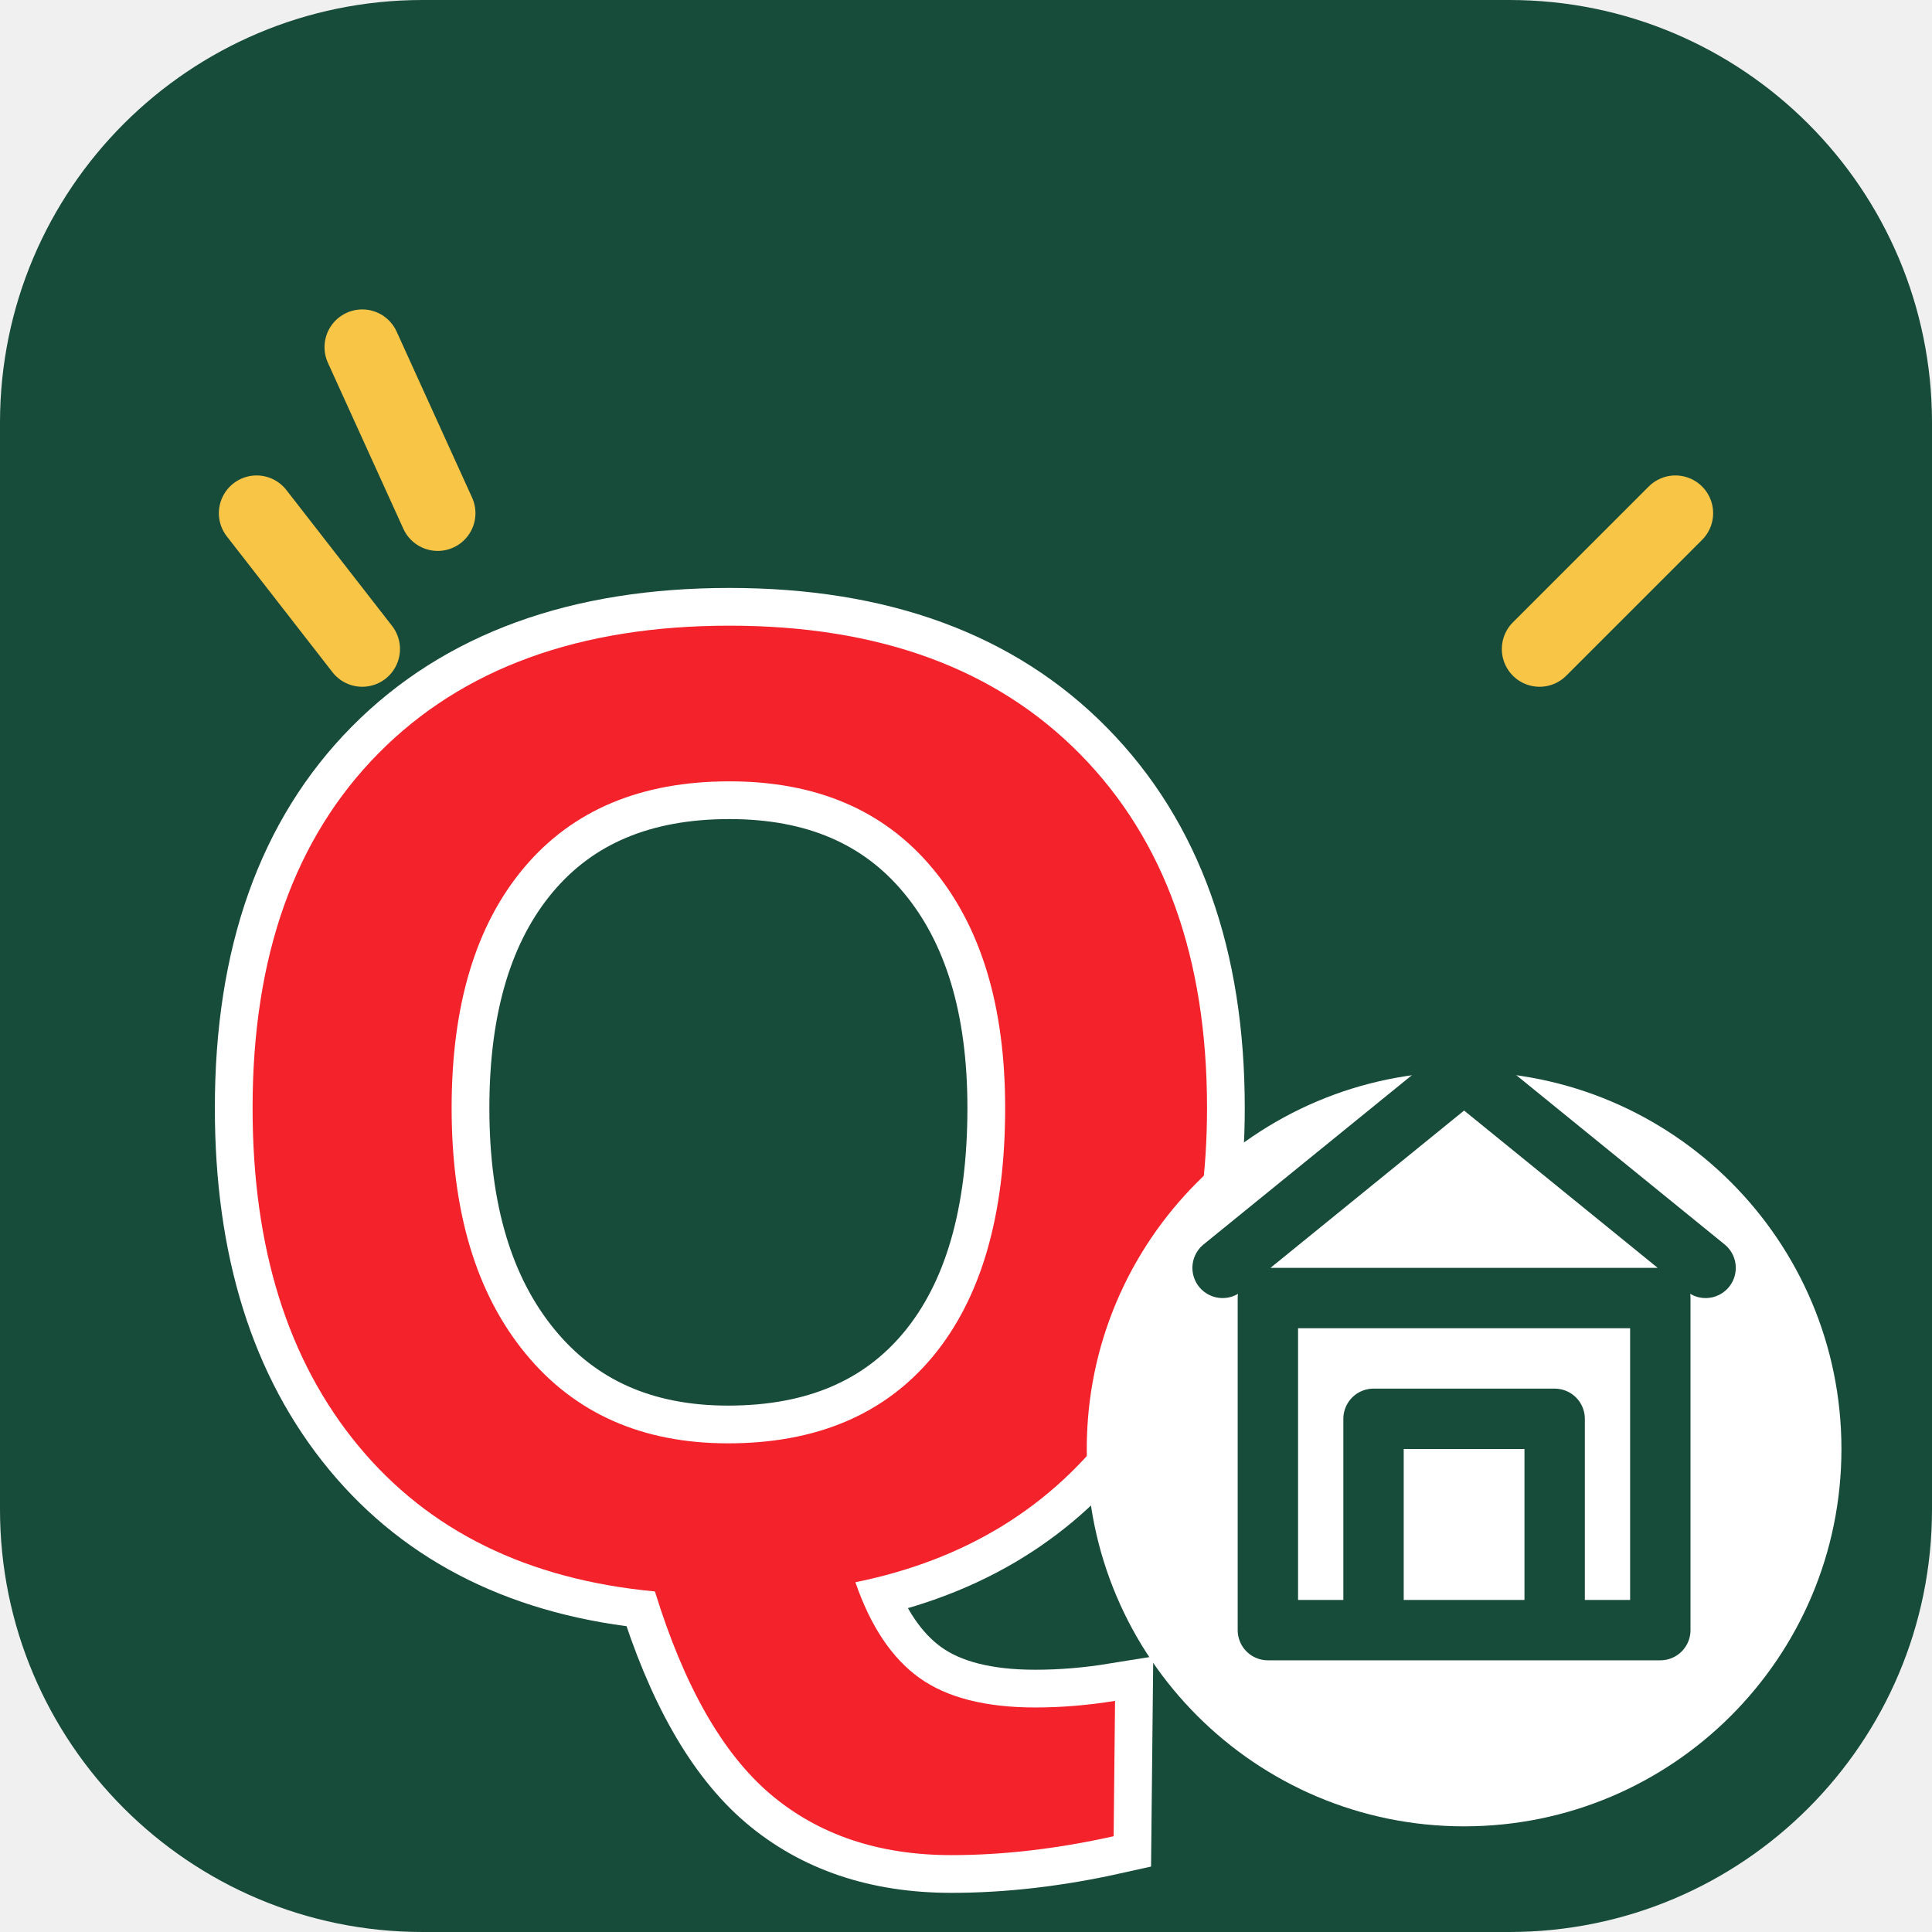
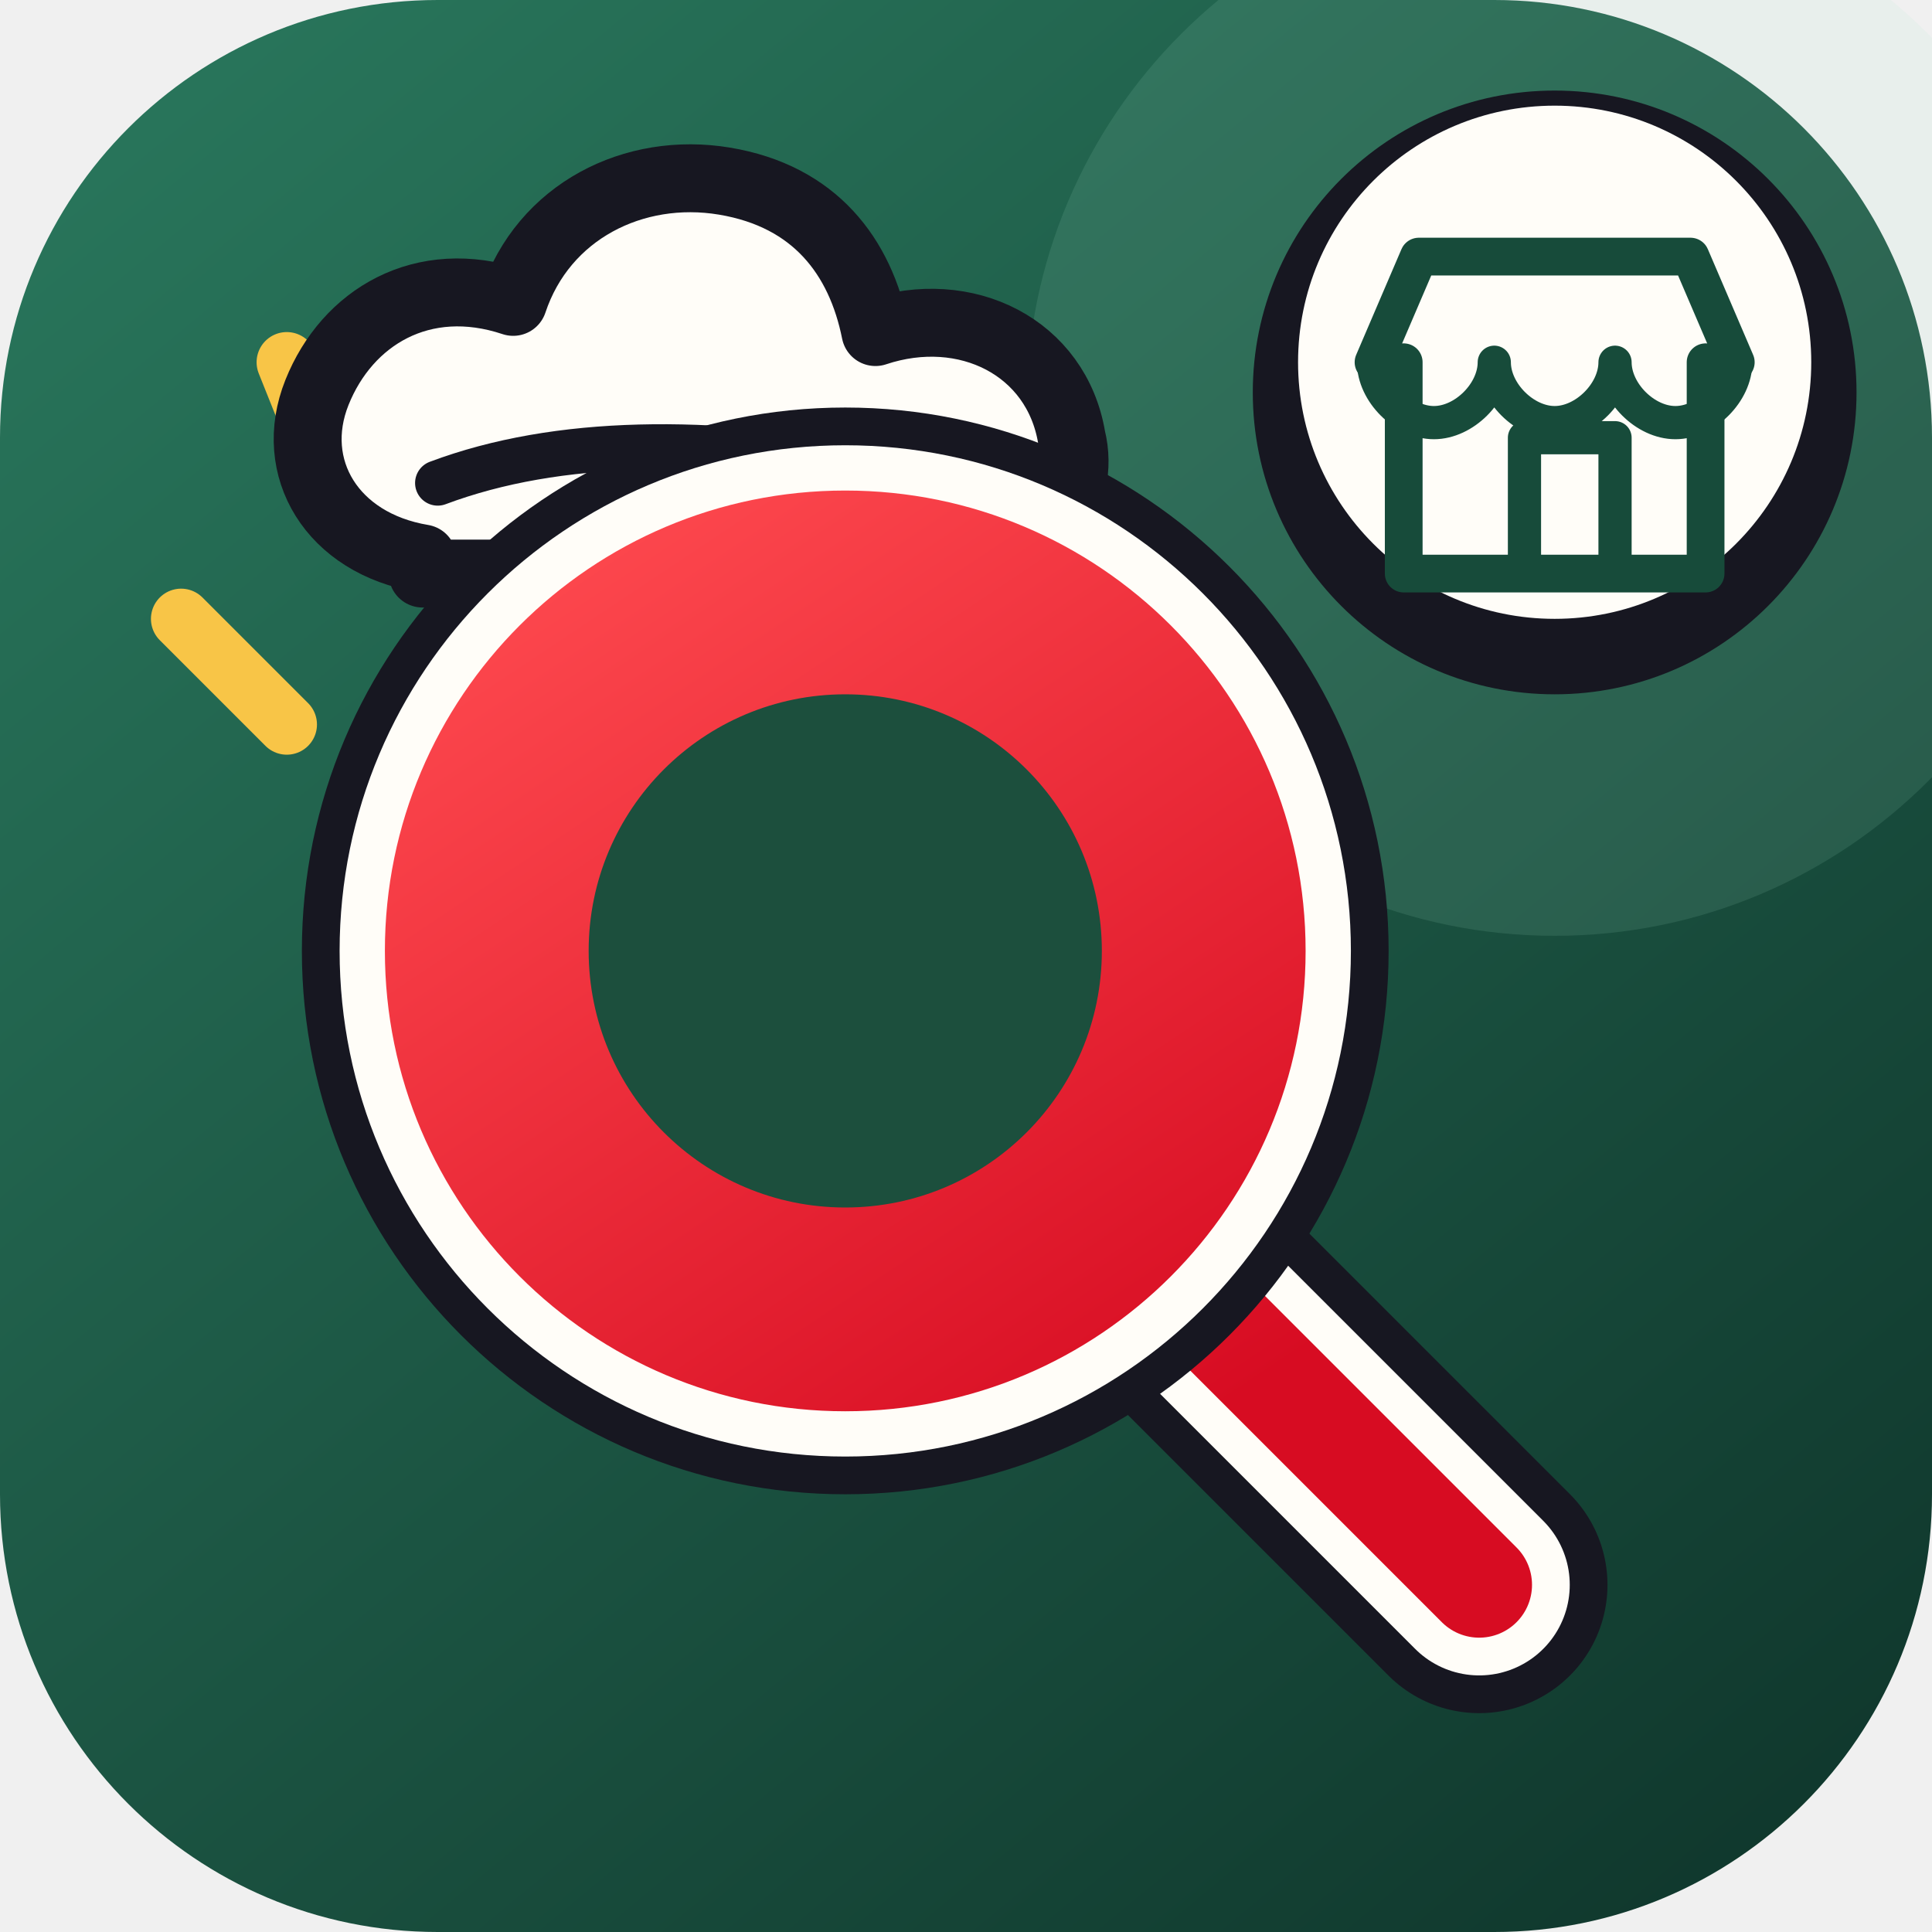
- <svg xmlns="http://www.w3.org/2000/svg" viewBox="0 0 128 128">
-   <rect width="128" height="128" rx="28" fill="#174b3a" />
-   <path d="M24 43 17 34m12 0-5-11m78 20 9-9" stroke="#f8c547" stroke-width="5" stroke-linecap="round" />
-   <text x="13" y="105" fill="#f3222b" stroke="#fff" stroke-width="5" paint-order="stroke" font-family="Arial Black,Arial,sans-serif" font-size="91" font-weight="900">Q</text>
-   <circle cx="97" cy="96" r="25" fill="#fff" />
-   <path d="M84 86h26v22H84zM81 84l16-13 16 13M91 108V94h12v14" fill="none" stroke="#174b3a" stroke-width="4" stroke-linecap="round" stroke-linejoin="round" />
+ <svg xmlns="http://www.w3.org/2000/svg" viewBox="0 0 128 128" fill="none">
+   <defs>
+     <linearGradient id="business-bg" x1="14" y1="5" x2="114" y2="126" gradientUnits="userSpaceOnUse">
+       <stop stop-color="#28745A" />
+       <stop offset="1" stop-color="#10382D" />
+     </linearGradient>
+     <linearGradient id="business-q" x1="35" y1="33" x2="77" y2="96" gradientUnits="userSpaceOnUse">
+       <stop stop-color="#FF4B50" />
+       <stop offset="1" stop-color="#D70C22" />
+     </linearGradient>
+   </defs>
+   <rect width="128" height="128" rx="29" fill="url(#business-bg)" />
+   <circle cx="103" cy="27" r="35" fill="#A8E2C8" fill-opacity=".12" />
+   <path d="m19 48-7-7m11-7-4-10" stroke="#F8C547" stroke-width="4" stroke-linecap="round" />
+   <path d="M28 37c-6-1-9-6-7-11 2-5 7-8 13-6 2-6 8-9 14-8 6 1 9 5 10 10 6-2 12 1 13 7 1 4-2 8-6 9H28Z" fill="#FFFDF8" stroke="#171721" stroke-width="4.5" stroke-linejoin="round" />
+   <path d="M29 32c8-3 18-3 29-1" stroke="#171721" stroke-width="3" stroke-linecap="round" />
+   <path d="m76 83 22 22" stroke="#171721" stroke-width="17" stroke-linecap="round" />
+   <path d="m76 83 22 22" stroke="#FFFDF8" stroke-width="12" stroke-linecap="round" />
+   <path d="m76 83 22 22" stroke="url(#business-q)" stroke-width="7" stroke-linecap="round" />
+   <circle cx="56" cy="63" r="36" fill="#171721" />
+   <circle cx="56" cy="63" r="32" fill="url(#business-q)" stroke="#FFFDF8" stroke-width="3" />
+   <circle cx="56" cy="63" r="17" fill="#1C4F3D" />
+   <circle cx="103" cy="26" r="20" fill="#171721" />
+   <circle cx="103" cy="24" r="17" fill="#FFFDF8" />
+   <path d="m91 24 3-7h18l3 7M93 24v14h20V24" stroke="#174B3A" stroke-width="2.5" stroke-linecap="round" stroke-linejoin="round" />
+   <path d="M91 24c0 2 2 4 4 4s4-2 4-4c0 2 2 4 4 4s4-2 4-4c0 2 2 4 4 4s4-2 4-4M101 38V29h6v9" stroke="#174B3A" stroke-width="2.2" stroke-linecap="round" stroke-linejoin="round" />
</svg>
